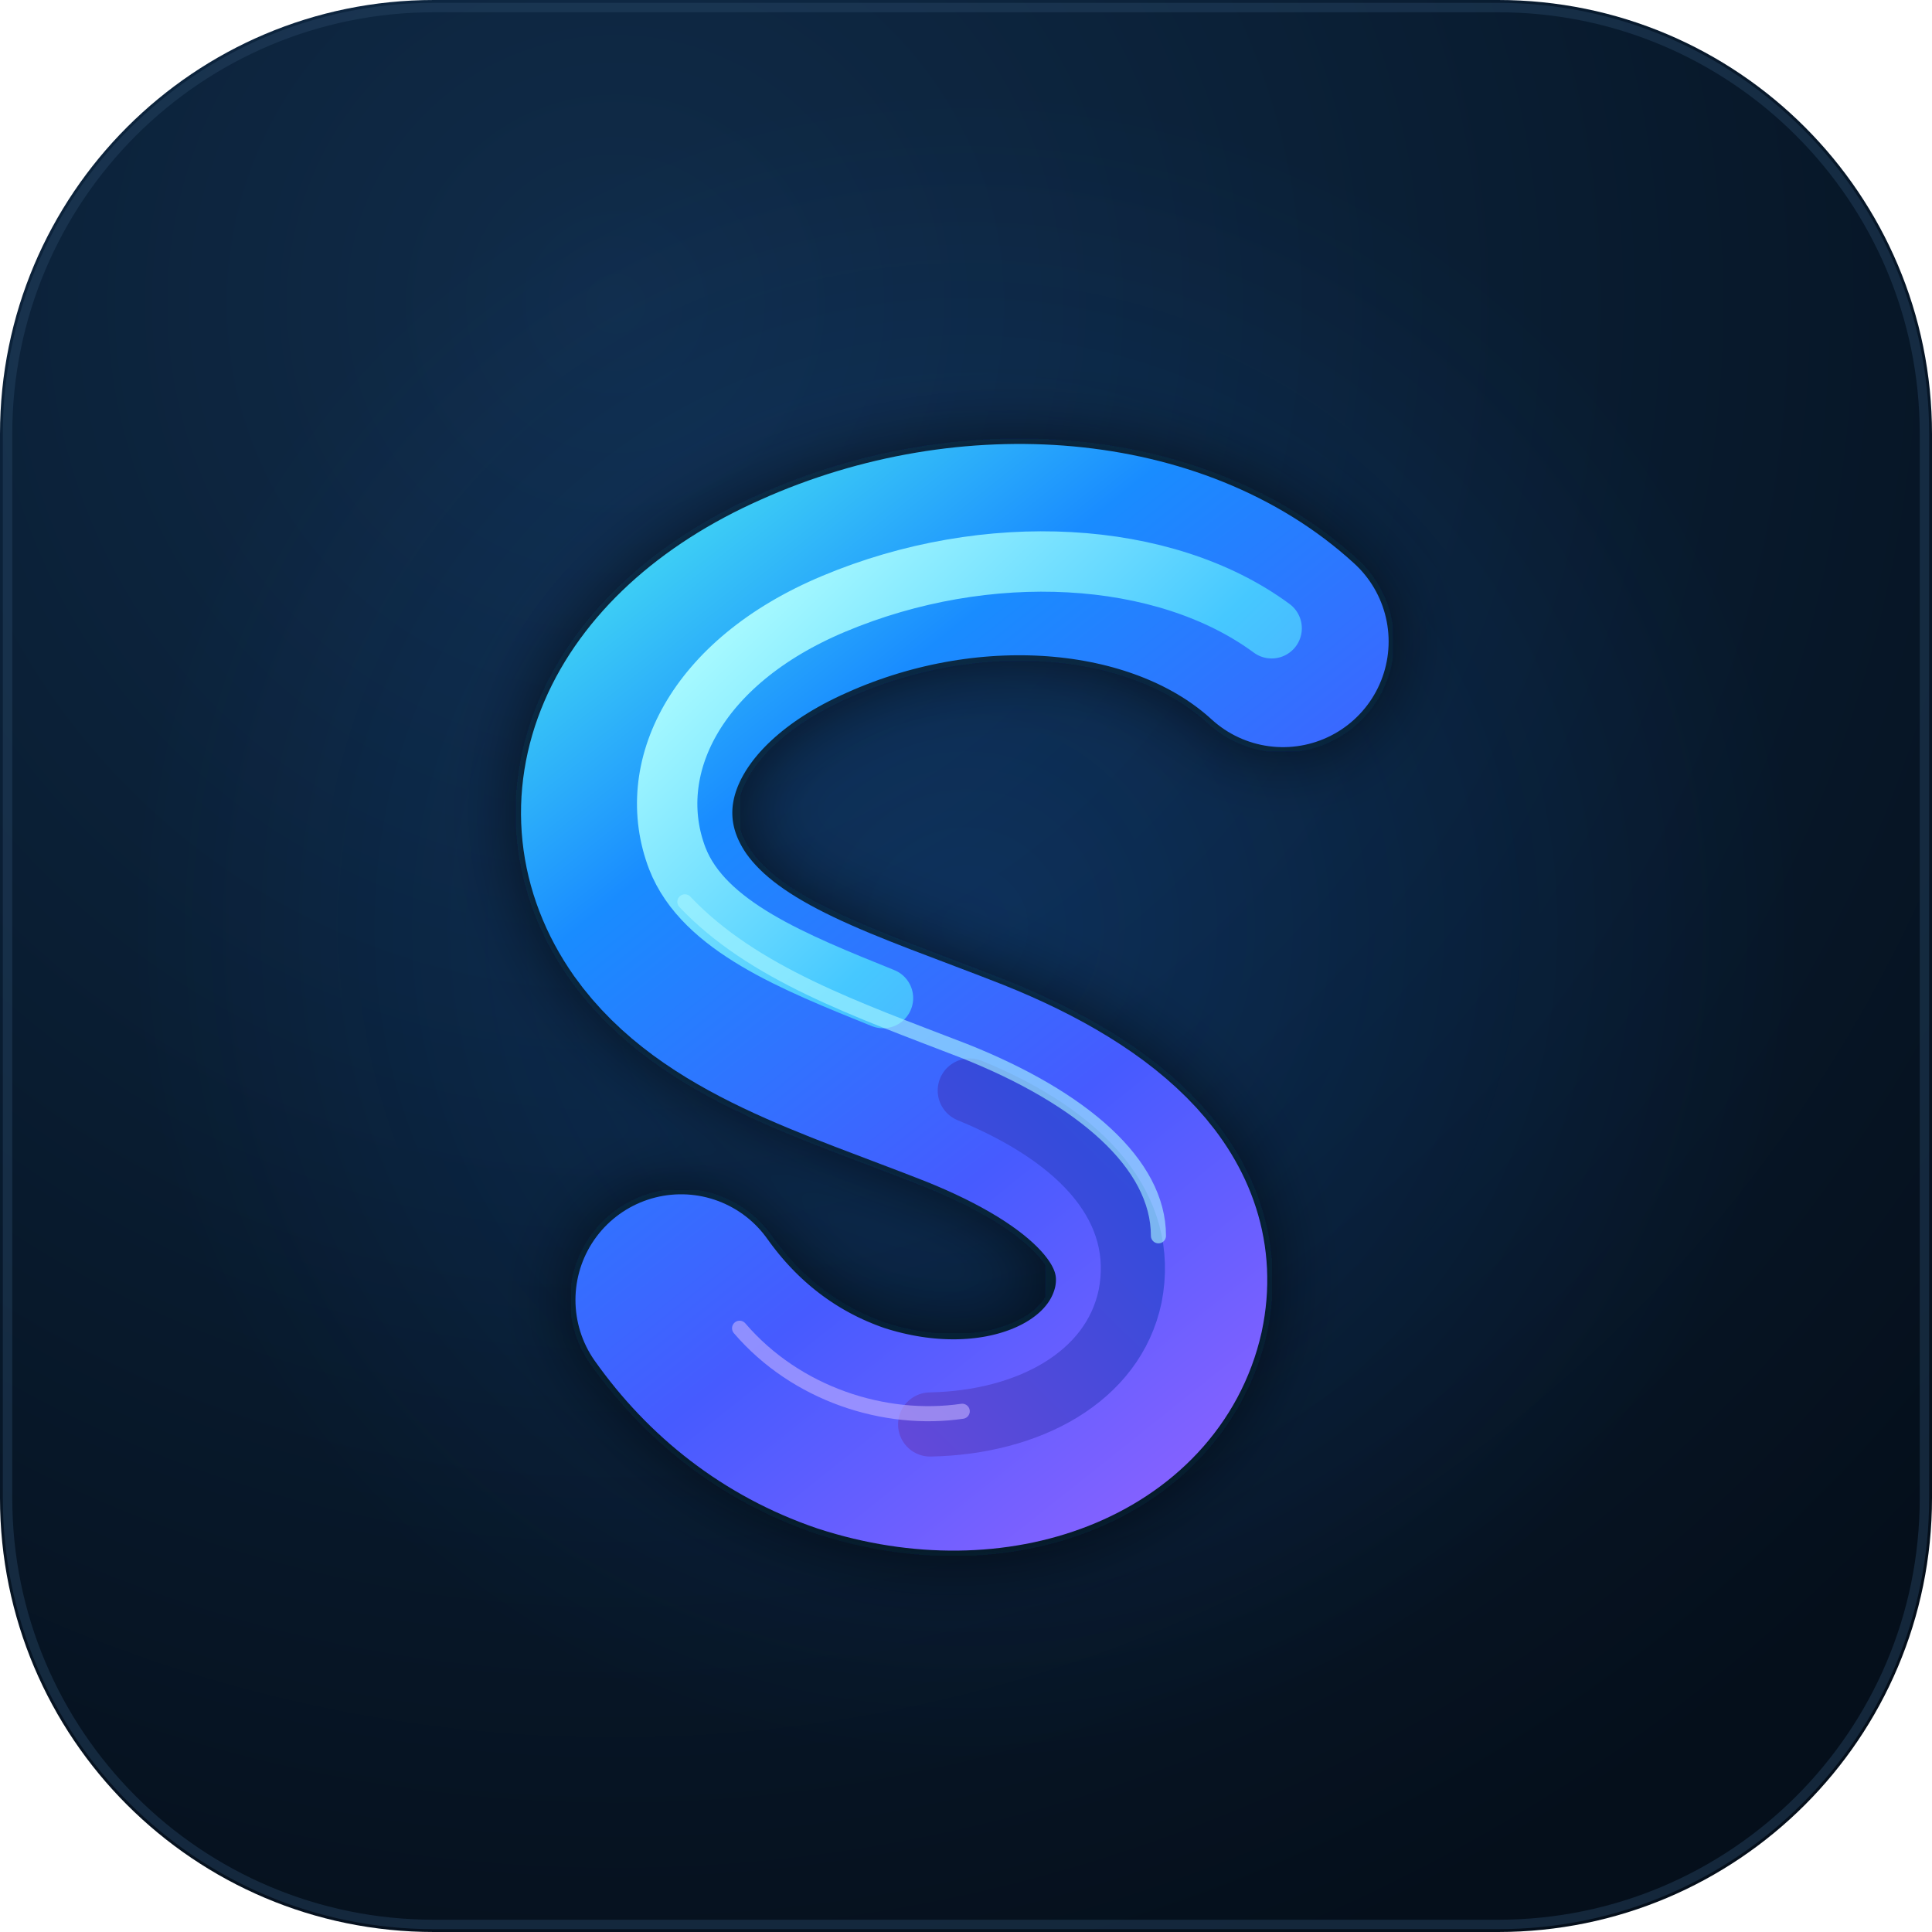
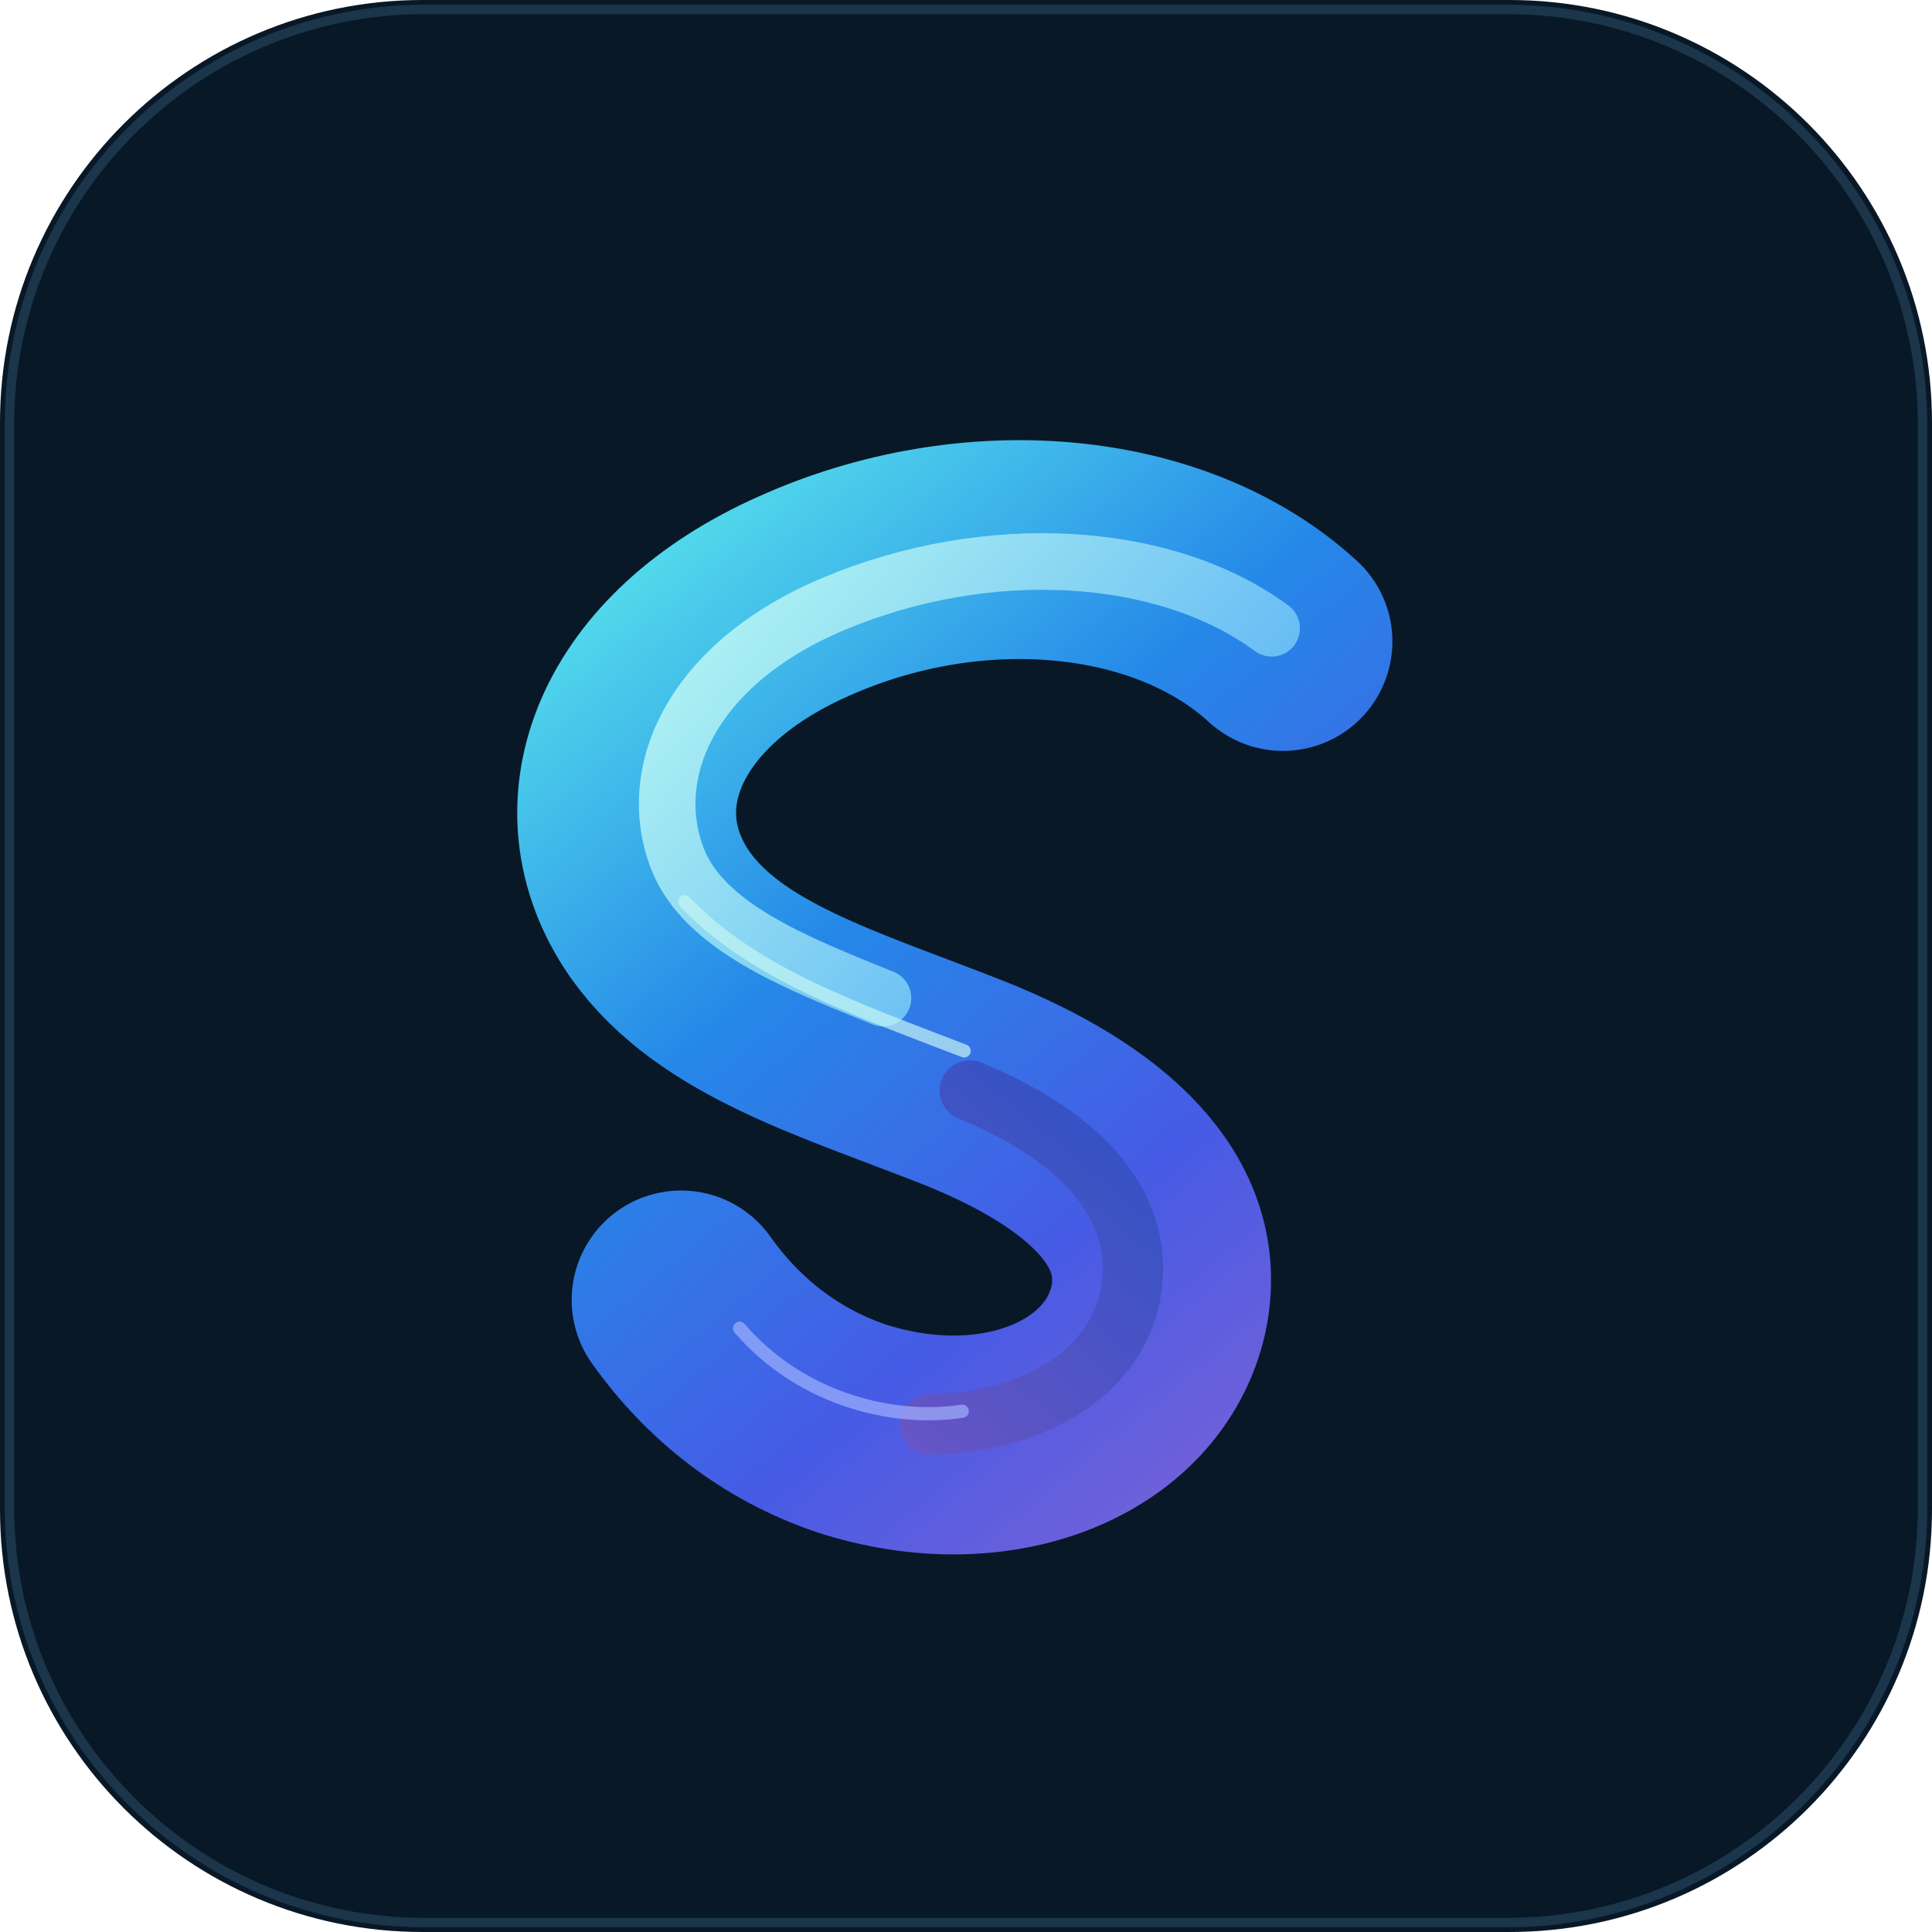
<svg xmlns="http://www.w3.org/2000/svg" viewBox="0 0 1024 1024" role="img" aria-labelledby="title desc">
  <defs>
-     <linearGradient id="base" x1="300" y1="250" x2="730" y2="790" gradientUnits="userSpaceOnUse">
-       <stop stop-color="#50F0F0" />
-       <stop offset=".28" stop-color="#198CFF" />
-       <stop offset=".62" stop-color="#465BFF" />
-       <stop offset="1" stop-color="#9A64FF" />
+     <linearGradient id="ribbon" x1="320" y1="300" x2="700" y2="760" gradientUnits="userSpaceOnUse">
+       <stop stop-color="#54DDEB" />
+       <stop offset=".38" stop-color="#2588E8" />
+       <stop offset=".72" stop-color="#465BE5" />
+       <stop offset="1" stop-color="#7761D8" />
    </linearGradient>
-     <linearGradient id="foldA" x1="350" y1="340" x2="680" y2="680" gradientUnits="userSpaceOnUse">
-       <stop stop-color="#B1FFFF" />
-       <stop offset=".42" stop-color="#46C8FF" />
-       <stop offset="1" stop-color="#566CFF" />
+     <linearGradient id="fold" x1="360" y1="330" x2="620" y2="560" gradientUnits="userSpaceOnUse">
+       <stop stop-color="#B1F4F3" />
+       <stop offset="1" stop-color="#4CA8F4" />
    </linearGradient>
-     <linearGradient id="foldB" x1="690" y1="360" x2="360" y2="700" gradientUnits="userSpaceOnUse">
-       <stop stop-color="#1872D9" />
-       <stop offset=".55" stop-color="#344BDB" />
-       <stop offset="1" stop-color="#6C49D8" />
+     <linearGradient id="underfold" x1="600" y1="590" x2="450" y2="770" gradientUnits="userSpaceOnUse">
+       <stop stop-color="#3152C4" />
+       <stop offset="1" stop-color="#6C55C6" />
    </linearGradient>
-     <radialGradient id="bg" cx="32%" cy="16%" r="92%">
-       <stop stop-color="#102C4A" />
-       <stop offset=".6" stop-color="#081A2D" />
-       <stop offset="1" stop-color="#050F1B" />
-     </radialGradient>
-     <radialGradient id="glow" cx="50%" cy="48%" r="43%">
-       <stop stop-color="#187BFF" stop-opacity=".18" />
-       <stop offset="1" stop-color="#187BFF" stop-opacity="0" />
-     </radialGradient>
-     <filter id="shadow" x="-30%" y="-30%" width="160%" height="160%">
-       <feGaussianBlur stdDeviation="18" />
-     </filter>
  </defs>
-   <rect width="1024" height="1024" rx="230" fill="url(#bg)" />
-   <rect width="1024" height="1024" rx="230" fill="url(#glow)" />
-   <rect x="4" y="4" width="1016" height="1016" rx="226" fill="none" stroke="#294866" stroke-opacity=".42" stroke-width="5" />
-   <path d="M680 340 C620 285 515 276 426 316 C338 355 310 428 350 485 C382 530 445 548 511 574 C581 602 625 642 614 694 C601 752 528 782 451 757 C413 744 383 720 361 689" fill="none" stroke="#000814" stroke-opacity=".55" stroke-width="118" stroke-linecap="round" stroke-linejoin="round" filter="url(#shadow)" />
-   <path d="M680 340 C620 285 515 276 426 316 C338 355 310 428 350 485 C382 530 445 548 511 574 C581 602 625 642 614 694 C601 752 528 782 451 757 C413 744 383 720 361 689" fill="none" stroke="url(#base)" stroke-width="112" stroke-linecap="round" stroke-linejoin="round" />
-   <path d="M674 333 C617 291 523 286 442 320 C368 351 341 408 359 455 C373 491 421 510 468 529" fill="none" stroke="url(#foldA)" stroke-width="32" stroke-linecap="round" stroke-linejoin="round" />
-   <path d="M514 578 C575 603 608 641 599 687 C590 730 545 754 493 755" fill="none" stroke="url(#foldB)" stroke-width="34" stroke-linecap="round" stroke-linejoin="round" />
-   <path d="M363 478 C399 516 454 535 511 557 C574 582 614 617 614 655" fill="none" stroke="#A7F5FF" stroke-opacity=".62" stroke-width="8" stroke-linecap="round" />
-   <path d="M392 704 C422 739 469 754 510 748" fill="none" stroke="#C4B3FF" stroke-opacity=".58" stroke-width="8" stroke-linecap="round" />
+   <rect width="1024" height="1024" rx="224" fill="#081827" />
+   <rect x="5" y="5" width="1014" height="1014" rx="220" fill="none" stroke="#1B354A" stroke-width="5" />
+   <path d="M680 340 C620 285 515 276 426 316 C338 355 310 428 350 485 C382 530 445 548 511 574 C581 602 625 642 614 694 C601 752 528 782 451 757 C413 744 383 720 361 689" fill="none" stroke="url(#ribbon)" stroke-width="116" stroke-linecap="round" stroke-linejoin="round" />
+   <path d="M674 333 C617 291 523 286 442 320 C368 351 341 408 359 455 C373 491 421 510 468 529" fill="none" stroke="url(#fold)" stroke-width="30" stroke-linecap="round" stroke-linejoin="round" />
+   <path d="M514 578 C575 603 608 641 599 687 C590 730 545 754 493 755" fill="none" stroke="url(#underfold)" stroke-width="32" stroke-linecap="round" stroke-linejoin="round" />
+   <path d="M363 478 C399 516 454 535 511 557" fill="none" stroke="#C4F6F4" stroke-opacity=".7" stroke-width="7" stroke-linecap="round" />
+   <path d="M392 704 C422 739 469 754 510 748" fill="none" stroke="#A7B7FF" stroke-opacity=".65" stroke-width="7" stroke-linecap="round" />
</svg>
